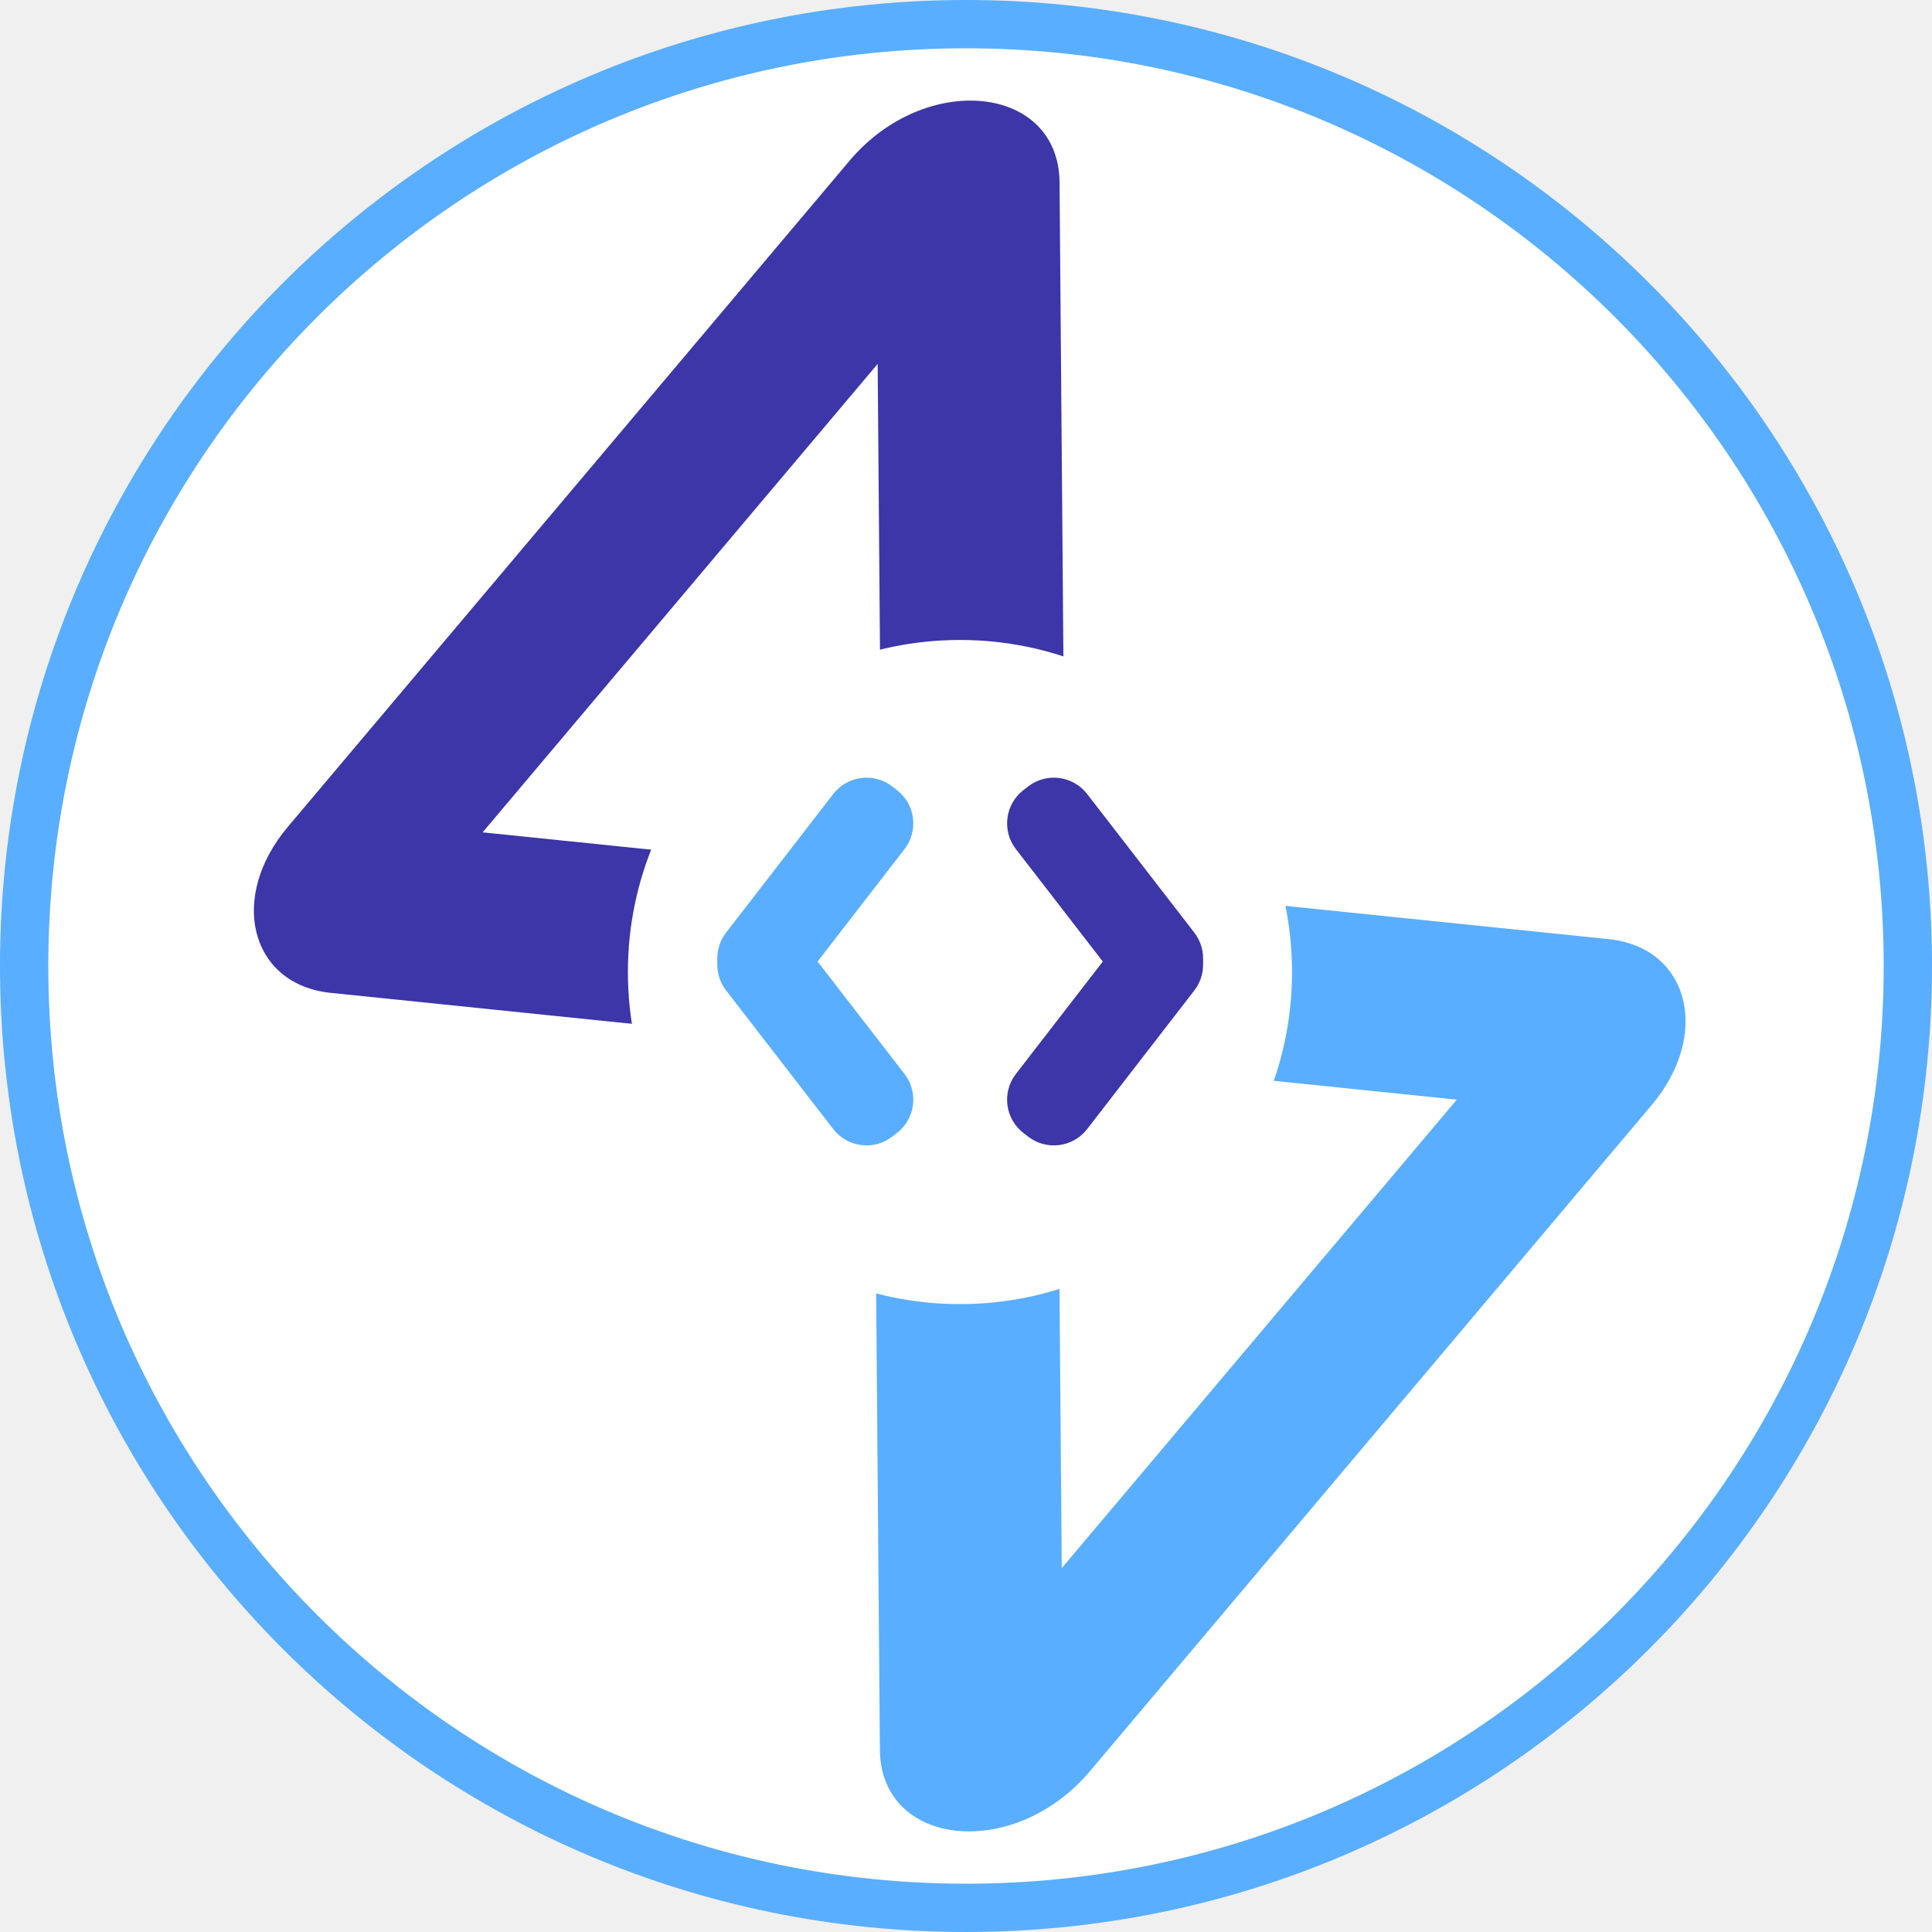
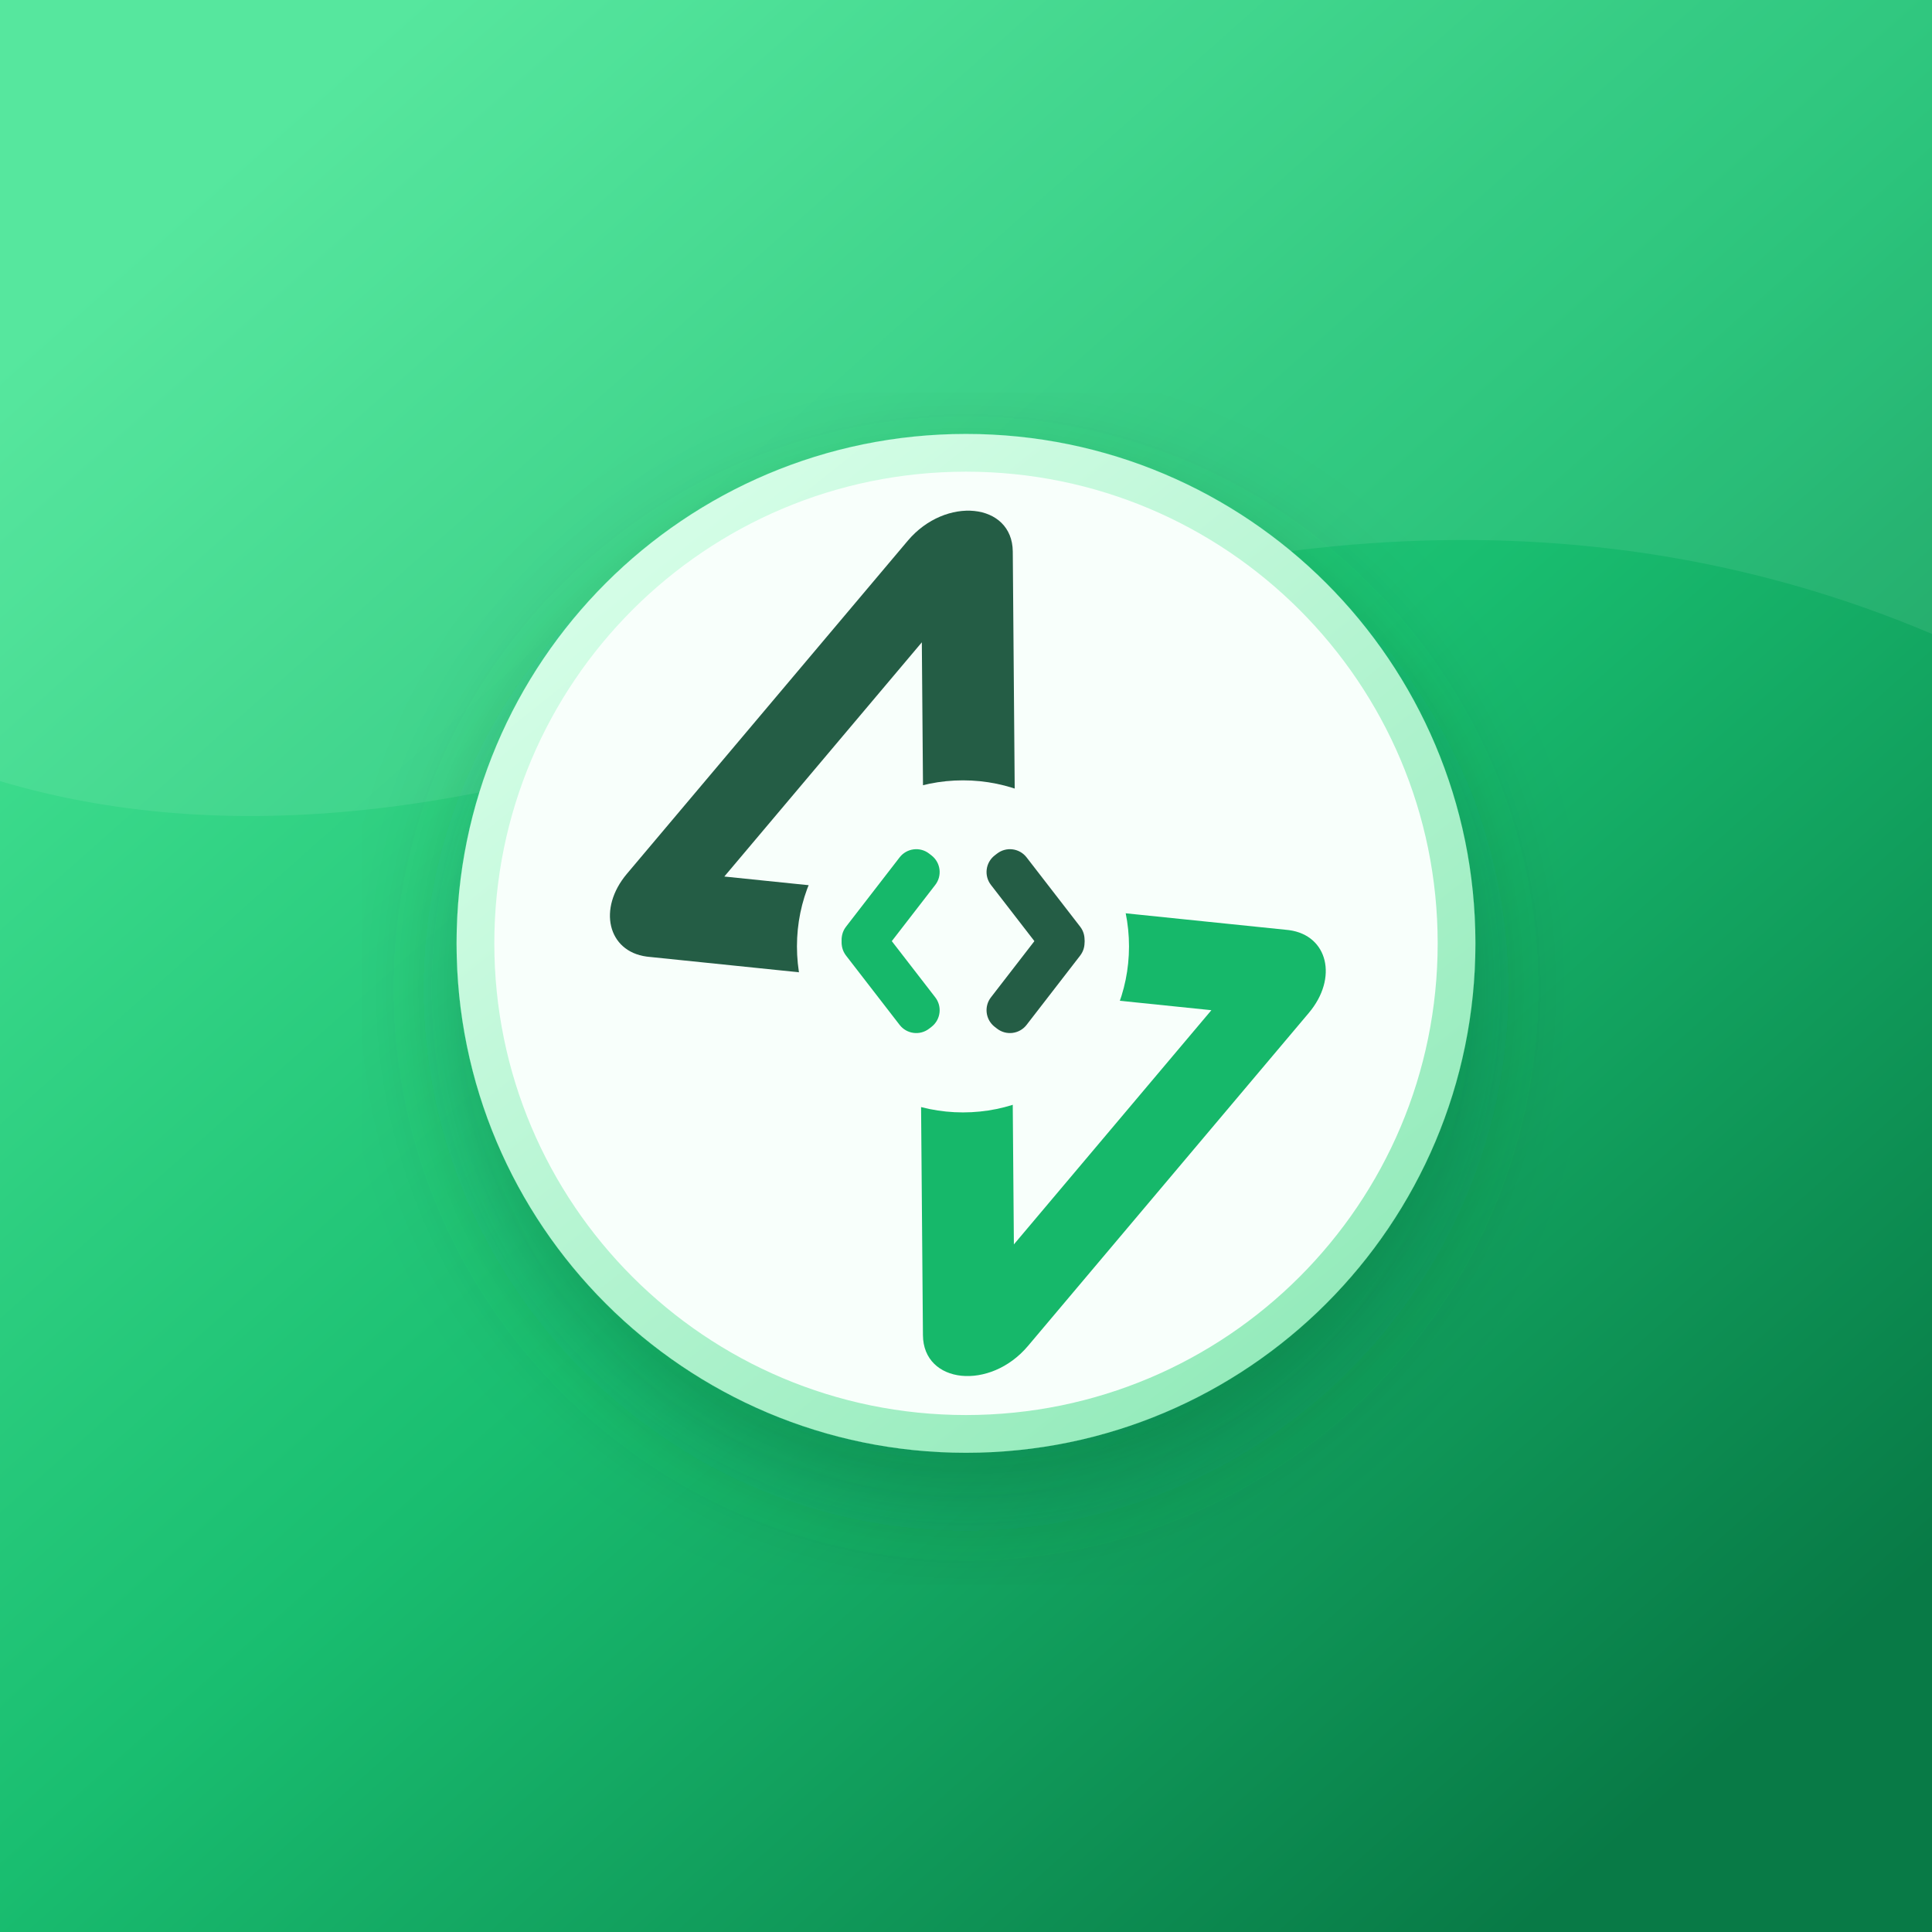
- <svg xmlns="http://www.w3.org/2000/svg" width="160" height="160" viewBox="0 0 160 160" fill="none">
-   <circle cx="80" cy="80" r="78" fill="white" stroke="#5AAEFF" stroke-width="4" />
-   <path d="M70.352 13.315C76.627 5.873 87.682 7.009 87.747 15.103L88.235 75.098C88.286 81.397 81.286 87.549 74.712 87.086L74.399 87.059L27.398 82.225L27.088 82.189C20.678 81.317 18.953 74.268 23.837 68.476L70.352 13.315ZM39.97 68.931L73.027 72.331L72.684 30.137L39.97 68.931Z" fill="#3C36A8" />
-   <path d="M90.263 146.685C83.988 154.127 72.933 152.991 72.868 144.897L72.38 84.902C72.329 78.603 79.329 72.451 85.903 72.914L86.216 72.941L133.218 77.775L133.527 77.811C139.937 78.683 141.662 85.732 136.778 91.524L90.263 146.685ZM120.645 91.069L87.588 87.669L87.931 129.863L120.645 91.069Z" fill="#5AAEFF" />
-   <path d="M107 80.5C107 95.688 94.688 108 79.5 108C64.312 108 52 95.688 52 80.5C52 65.312 64.312 53 79.5 53C94.688 53 107 65.312 107 80.5Z" fill="white" />
-   <path d="M66.033 81.799C64.856 83.321 62.669 83.601 61.147 82.425L60.756 82.123C59.234 80.946 58.954 78.758 60.131 77.236L69.006 65.756C70.183 64.234 72.371 63.954 73.893 65.131L74.283 65.433C75.805 66.609 76.085 68.797 74.909 70.319L66.033 81.799Z" fill="#5AAEFF" />
-   <path d="M66.033 77.462C64.856 75.94 62.669 75.66 61.147 76.837L60.756 77.138C59.234 78.315 58.954 80.503 60.131 82.025L69.006 93.505C70.183 95.027 72.371 95.307 73.893 94.13L74.283 93.829C75.805 92.652 76.085 90.464 74.909 88.942L66.033 77.462Z" fill="#5AAEFF" />
-   <path d="M93.006 81.799C94.183 83.321 96.371 83.601 97.893 82.425L98.283 82.123C99.805 80.946 100.085 78.758 98.908 77.236L90.033 65.756C88.856 64.234 86.668 63.954 85.147 65.131L84.756 65.433C83.234 66.609 82.954 68.797 84.131 70.319L93.006 81.799Z" fill="#3C36A8" />
-   <path d="M93.006 77.462C94.183 75.94 96.371 75.66 97.893 76.837L98.283 77.138C99.805 78.315 100.085 80.503 98.908 82.025L90.033 93.505C88.856 95.027 86.668 95.307 85.147 94.13L84.756 93.829C83.234 92.652 82.954 90.464 84.131 88.942L93.006 77.462Z" fill="#3C36A8" />
+ <svg xmlns="http://www.w3.org/2000/svg" width="512" height="512" viewBox="0 0 512 512" fill="none">
+   <defs>
+     <linearGradient id="app-bg" x1="64" y1="40" x2="448" y2="472" gradientUnits="userSpaceOnUse">
+       <stop stop-color="#48E596" />
+       <stop offset="0.52" stop-color="#19BE70" />
+       <stop offset="1" stop-color="#087A46" />
+     </linearGradient>
+     <linearGradient id="app-ring" x1="158" y1="128" x2="367" y2="390" gradientUnits="userSpaceOnUse">
+       <stop stop-color="#D9FFEA" />
+       <stop offset="1" stop-color="#8BE8B5" />
+     </linearGradient>
+     <filter id="soft-shadow" x="96" y="92" width="320" height="328" filterUnits="userSpaceOnUse">
+       <feDropShadow dx="0" dy="12" stdDeviation="14" flood-color="#06492D" flood-opacity="0.28" />
+     </filter>
+   </defs>
+   <rect width="512" height="512" fill="url(#app-bg)" />
+   <path d="M0 0H512V168C413 126 310 142 221 180C130 219 57 224 0 207V0Z" fill="white" fill-opacity="0.08" />
+   <g filter="url(#soft-shadow)">
+     <circle cx="256" cy="250" r="130" fill="#F8FFFB" stroke="url(#app-ring)" stroke-width="10" />
+   </g>
+   <g transform="translate(128 122) scale(1.6)">
+     <path d="M70.352 13.315C76.627 5.873 87.682 7.009 87.747 15.103L88.235 75.098C88.286 81.397 81.286 87.549 74.712 87.086L74.399 87.059L27.398 82.225L27.088 82.189C20.678 81.317 18.953 74.268 23.837 68.476L70.352 13.315ZM39.97 68.931L73.027 72.331L72.684 30.137L39.97 68.931Z" fill="#245D45" />
+     <path d="M90.263 146.685C83.988 154.127 72.933 152.991 72.868 144.897L72.38 84.902C72.329 78.603 79.329 72.451 85.903 72.914L86.216 72.941L133.218 77.775L133.527 77.811C139.937 78.683 141.662 85.732 136.778 91.524L90.263 146.685ZM120.645 91.069L87.588 87.669L87.931 129.863L120.645 91.069Z" fill="#16B86A" />
+     <circle cx="79.5" cy="80.5" r="27.5" fill="#F8FFFB" />
+     <path d="M66.033 81.799C64.856 83.321 62.669 83.601 61.147 82.425L60.756 82.123C59.234 80.946 58.954 78.758 60.131 77.236L69.006 65.756C70.183 64.234 72.371 63.954 73.893 65.131L74.283 65.433C75.805 66.609 76.085 68.797 74.909 70.319L66.033 81.799Z" fill="#16B86A" />
+     <path d="M66.033 77.462C64.856 75.94 62.669 75.66 61.147 76.837L60.756 77.138C59.234 78.315 58.954 80.503 60.131 82.025L69.006 93.505C70.183 95.027 72.371 95.307 73.893 94.13L74.283 93.829C75.805 92.652 76.085 90.464 74.909 88.942L66.033 77.462Z" fill="#16B86A" />
+     <path d="M93.006 81.799C94.183 83.321 96.371 83.601 97.893 82.425L98.283 82.123C99.805 80.946 100.085 78.758 98.908 77.236L90.033 65.756C88.856 64.234 86.668 63.954 85.147 65.131L84.756 65.433C83.234 66.609 82.954 68.797 84.131 70.319L93.006 81.799Z" fill="#245D45" />
+     <path d="M93.006 77.462C94.183 75.94 96.371 75.66 97.893 76.837L98.283 77.138C99.805 78.315 100.085 80.503 98.908 82.025L90.033 93.505C88.856 95.027 86.668 95.307 85.147 94.13L84.756 93.829C83.234 92.652 82.954 90.464 84.131 88.942L93.006 77.462Z" fill="#245D45" />
+   </g>
</svg>
